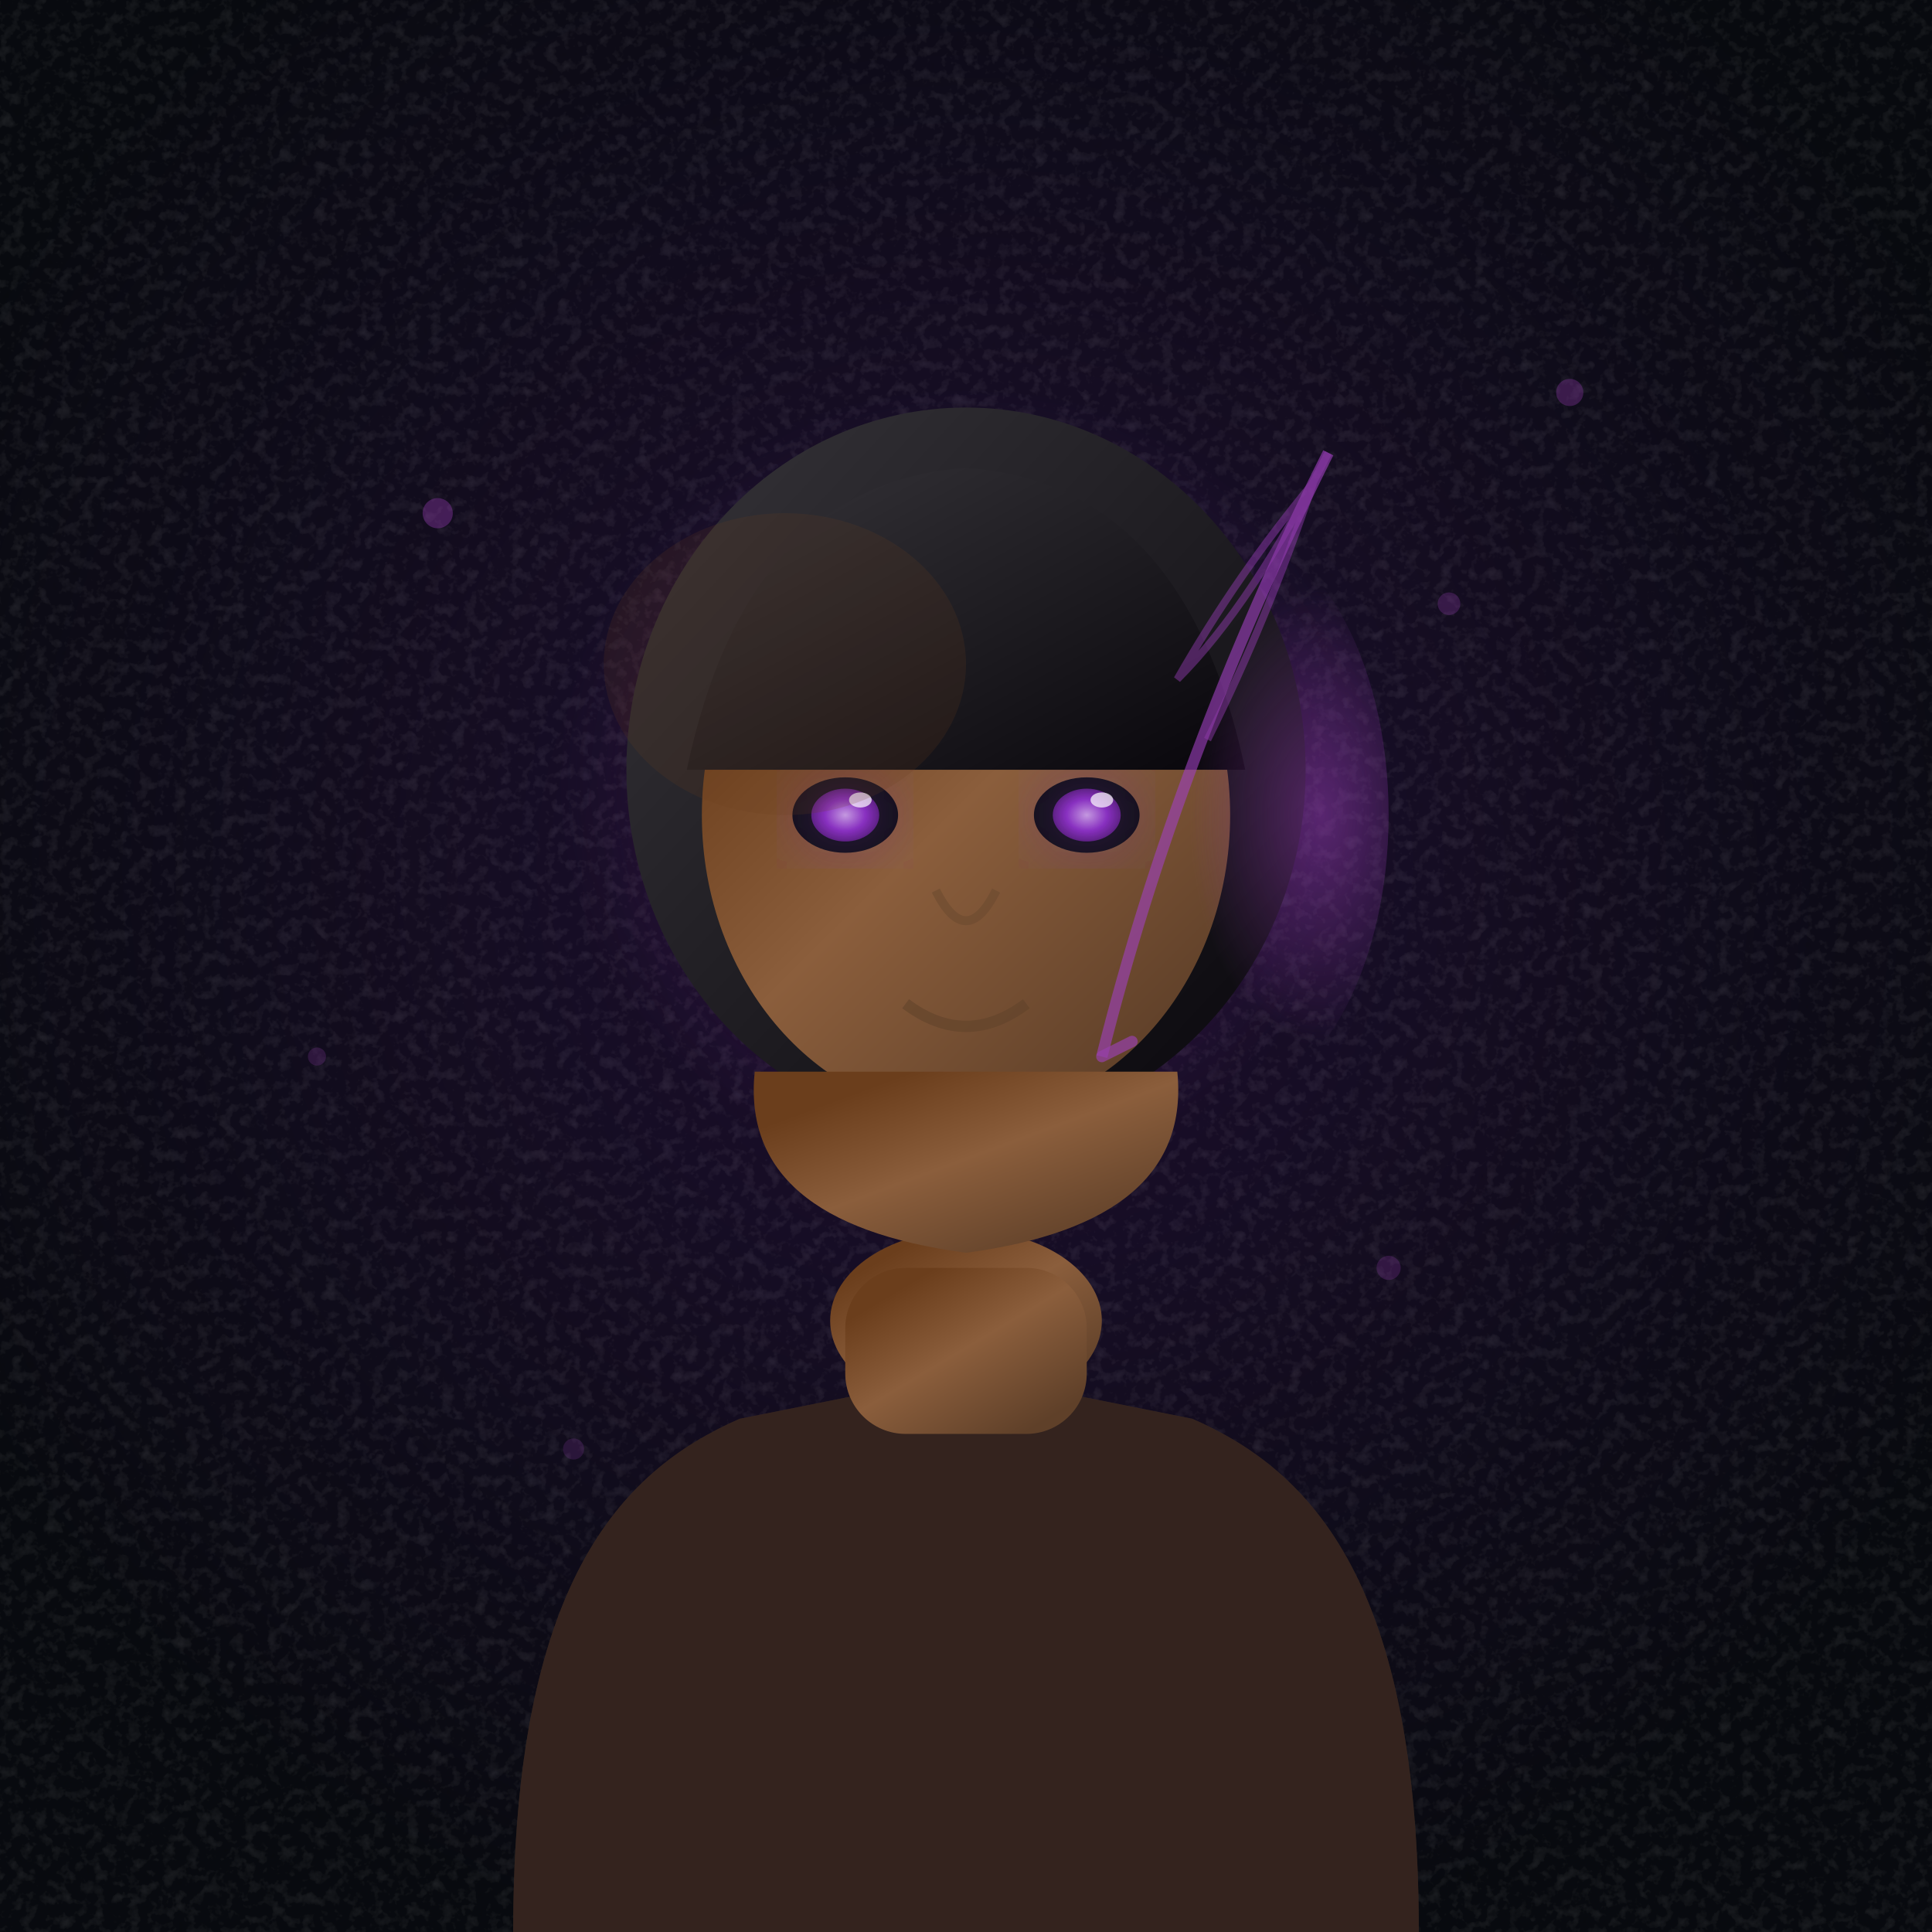
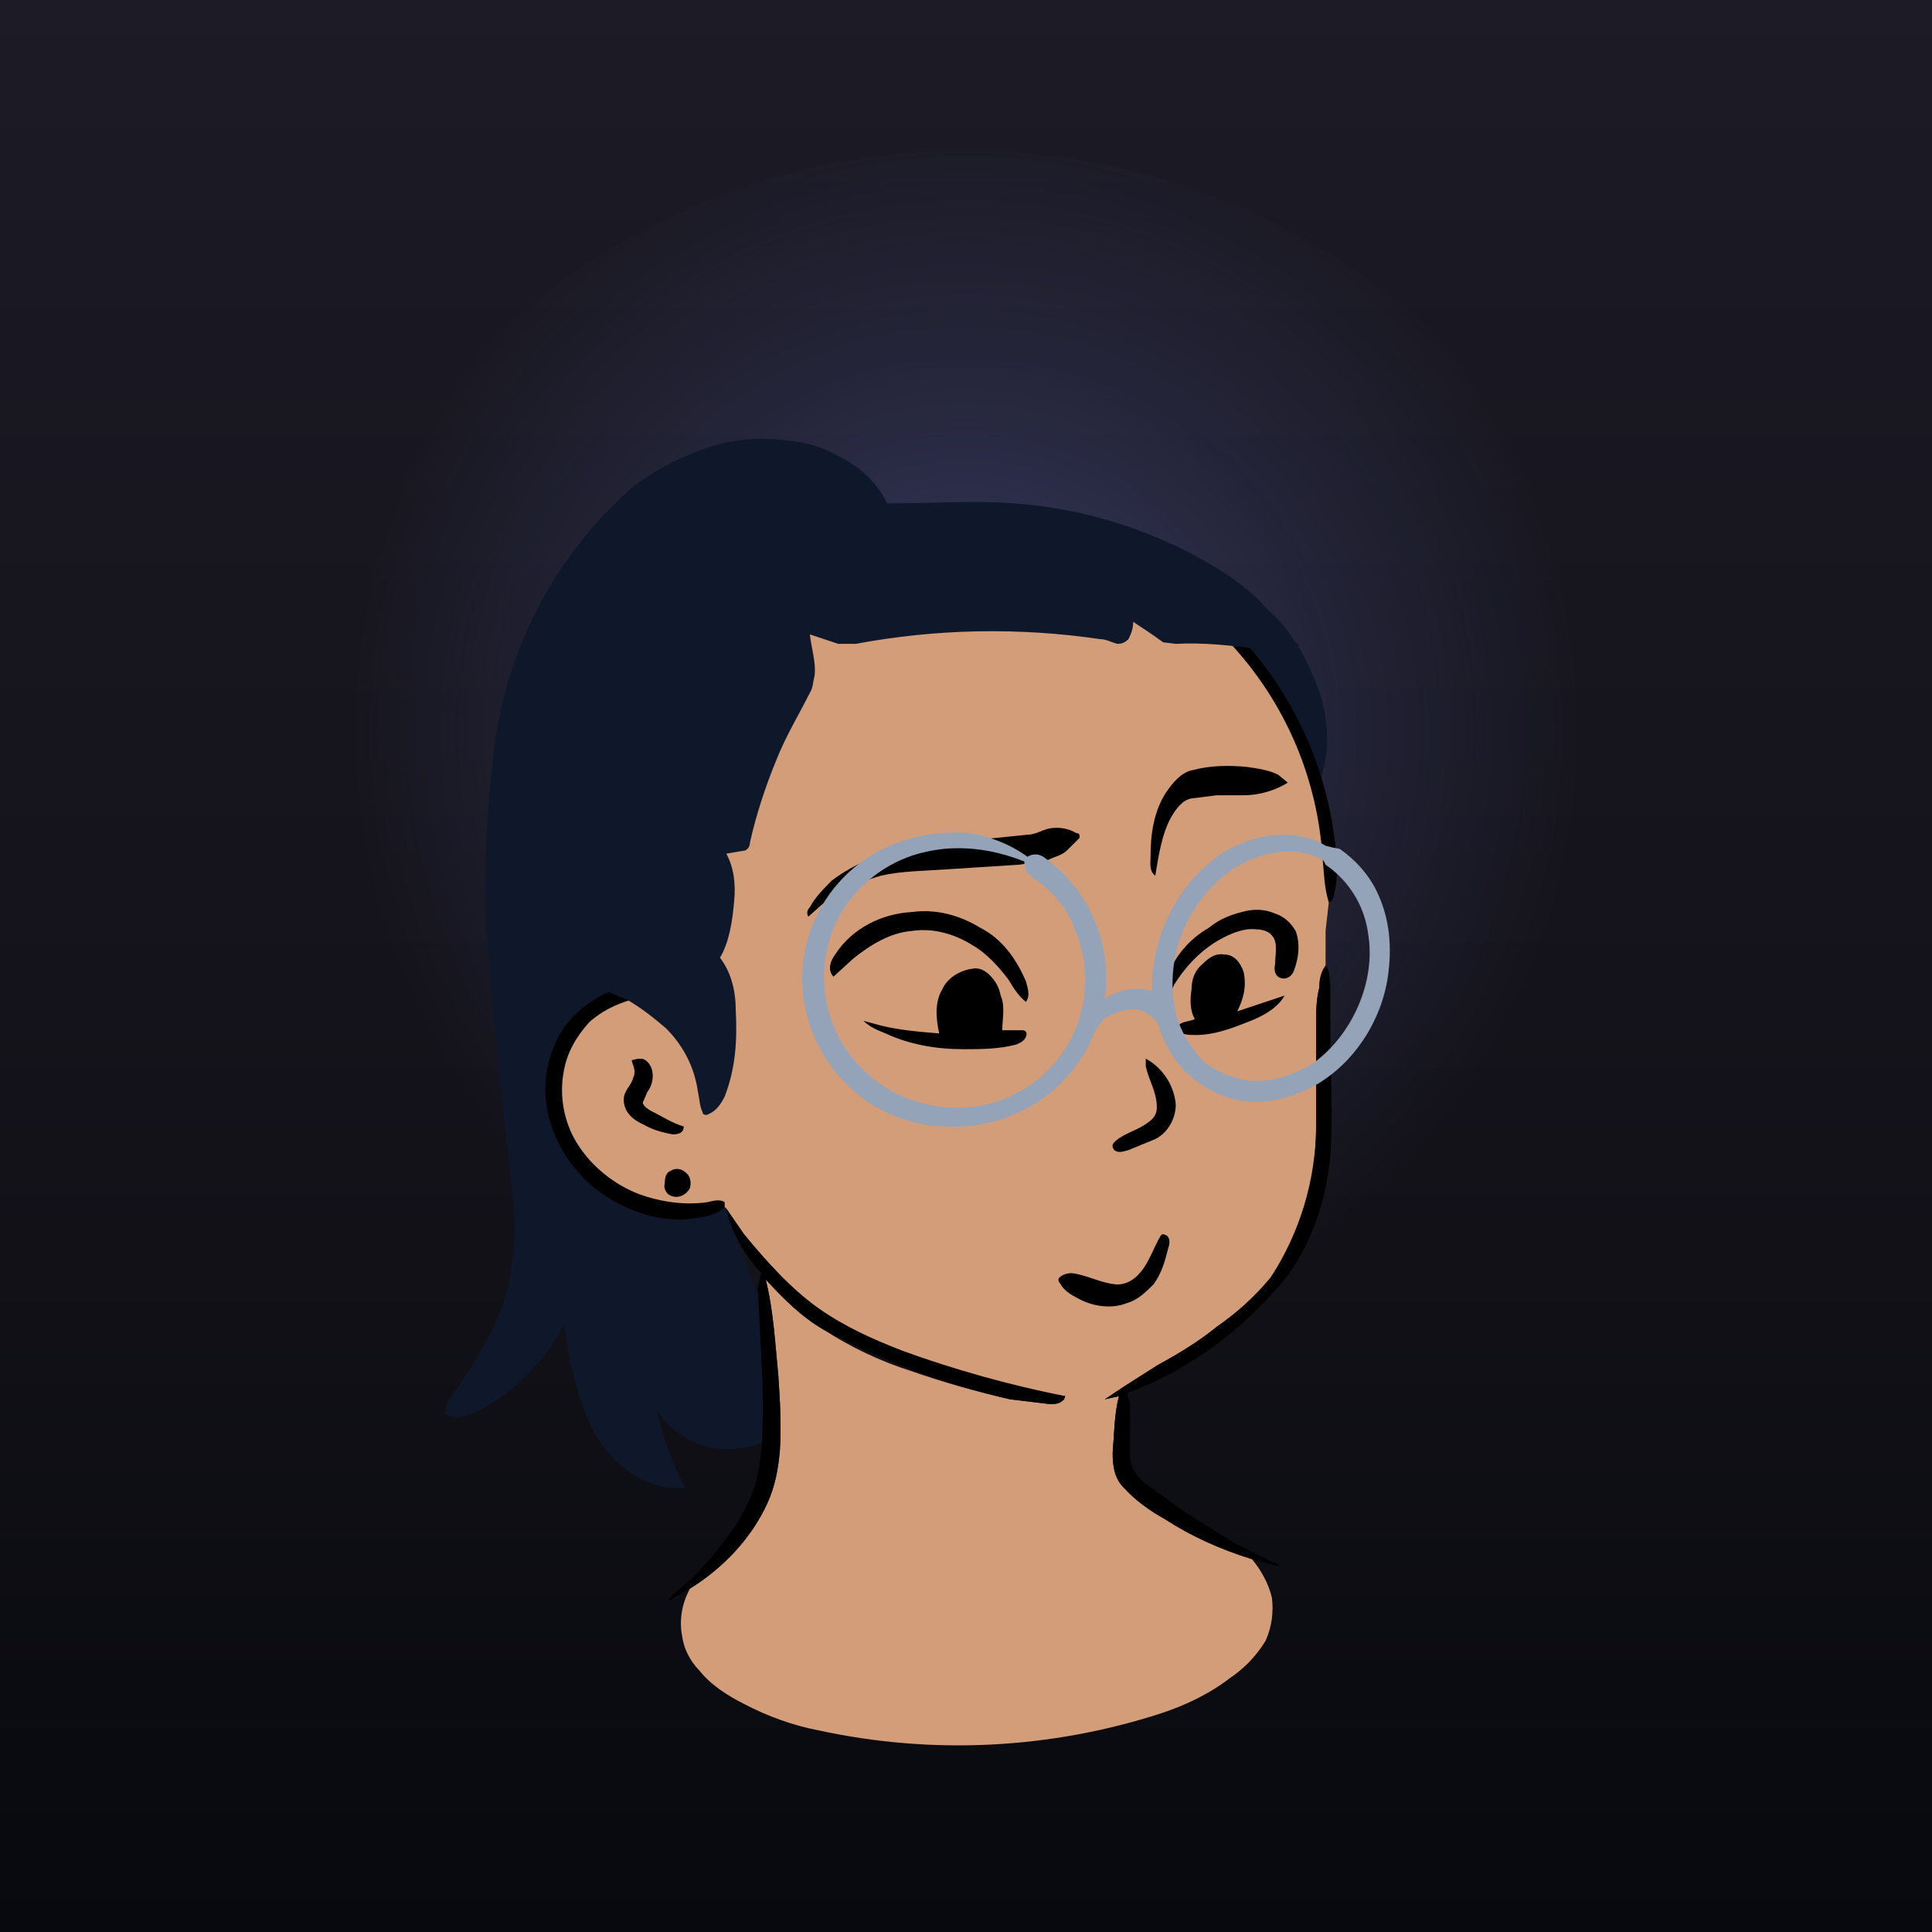
<svg xmlns="http://www.w3.org/2000/svg" viewBox="0 0 256 256" width="256" height="256">
  <defs>
-     <radialGradient id="bg-raven" cx="50%" cy="45%" r="58%">
-       <stop offset="0%" stop-color="rgb(32,14,51)" />
-       <stop offset="60%" stop-color="rgb(17,11,29)" />
+     <linearGradient id="bg-raven" x1="0%" y1="0%" x2="0%" y2="100%">
+       <stop offset="0%" stop-color="#1c1b26" />
+       <stop offset="65%" stop-color="#121118" />
      <stop offset="100%" stop-color="#07090e" />
+     </linearGradient>
+     <radialGradient id="glow-raven" cx="50%" cy="42%" r="44%">
+       <stop offset="0%" stop-color="#818cf8" stop-opacity="0.32" />
+       <stop offset="60%" stop-color="#818cf8" stop-opacity="0.112" />
+       <stop offset="100%" stop-color="#818cf8" stop-opacity="0" />
    </radialGradient>
-     <radialGradient id="ambi-raven" cx="50%" cy="44%" r="38%">
-       <stop offset="0%" stop-color="#a040c0" stop-opacity="0.28" />
-       <stop offset="100%" stop-color="#a040c0" stop-opacity="0" />
-     </radialGradient>
-     <linearGradient id="skin-raven" x1="20%" y1="15%" x2="85%" y2="90%">
-       <stop offset="0%" stop-color="#6b3e1c" />
-       <stop offset="45%" stop-color="#8b5e3c" />
-       <stop offset="100%" stop-color="rgb(95,64,41)" />
-     </linearGradient>
-     <linearGradient id="hair-raven" x1="0%" y1="0%" x2="100%" y2="100%">
-       <stop offset="0%" stop-color="rgb(54,52,57)" />
-       <stop offset="100%" stop-color="rgb(8,6,11)" />
-     </linearGradient>
-     <radialGradient id="rim-raven" cx="80%" cy="50%" r="40%">
-       <stop offset="0%" stop-color="#a040c0" stop-opacity="0.70" />
-       <stop offset="100%" stop-color="#a040c0" stop-opacity="0" />
-     </radialGradient>
-     <radialGradient id="eye-raven" cx="50%" cy="50%" r="50%">
-       <stop offset="0%" stop-color="rgb(196,152,224)" />
-       <stop offset="60%" stop-color="#8830c0" />
-       <stop offset="100%" stop-color="rgb(95,34,134)" />
-     </radialGradient>
-     <filter id="glow-raven" x="-50%" y="-50%" width="200%" height="200%">
-       <feGaussianBlur stdDeviation="6" result="blur" />
-       <feMerge>
-         <feMergeNode in="blur" />
-         <feMergeNode in="SourceGraphic" />
-       </feMerge>
-     </filter>
-     <filter id="soft-raven" x="-30%" y="-30%" width="160%" height="160%">
-       <feGaussianBlur stdDeviation="3" />
-     </filter>
-     <filter id="rim-blur-raven" x="-40%" y="-40%" width="180%" height="180%">
-       <feGaussianBlur stdDeviation="4" />
-     </filter>
-     <filter id="noise-raven">
-       <feTurbulence type="fractalNoise" baseFrequency="0.65" numOctaves="3" stitchTiles="stitch" result="noise" />
-       <feColorMatrix type="saturate" values="0" in="noise" result="grayNoise" />
-       <feBlend in="SourceGraphic" in2="grayNoise" mode="overlay" result="blended" />
-       <feComposite in="blended" in2="SourceGraphic" operator="in" />
-     </filter>
  </defs>
  <rect width="256" height="256" fill="url(#bg-raven)" />
-   <rect width="256" height="256" fill="rgb(14,10,24)" filter="url(#noise-raven)" opacity="0.12" />
-   <ellipse cx="128" cy="112" rx="72" ry="68" fill="url(#ambi-raven)" />
-   <path d="M68,256 C68,210 82,195 98,188 L128,182 L158,188 C174,195 188,210 188,256 Z" fill="rgb(76,52,33)" />
-   <path d="M68,256 C68,210 82,195 98,188 L128,182 L158,188 C174,195 188,210 188,256 Z" fill="rgb(15,11,26)" opacity="0.4" />
-   <ellipse cx="128" cy="175" rx="18" ry="12" fill="url(#skin-raven)" />
-   <rect x="112" y="168" width="32" height="22" rx="8" fill="url(#skin-raven)" />
-   <ellipse cx="128" cy="102" rx="45" ry="48" fill="url(#hair-raven)" />
-   <ellipse cx="128" cy="108" rx="35" ry="40" fill="url(#skin-raven)" />
-   <path d="M100,142 Q98,162 128,166 Q158,162 156,142" fill="url(#skin-raven)" />
-   <ellipse cx="128" cy="94" rx="26" ry="5" fill="rgb(114,77,49)" opacity="0.5" />
-   <ellipse cx="112" cy="108" rx="7" ry="5" fill="#0a0c10" />
-   <ellipse cx="144" cy="108" rx="7" ry="5" fill="#0a0c10" />
-   <ellipse cx="112" cy="108" rx="4.5" ry="3.5" fill="url(#eye-raven)" filter="url(#glow-raven)" />
-   <ellipse cx="144" cy="108" rx="4.5" ry="3.5" fill="url(#eye-raven)" filter="url(#glow-raven)" />
-   <ellipse cx="114" cy="106" rx="1.5" ry="1" fill="white" opacity="0.7" />
-   <ellipse cx="146" cy="106" rx="1.5" ry="1" fill="white" opacity="0.7" />
-   <path d="M124,118 Q128,126 132,118" stroke="rgb(104,71,45)" stroke-width="1.2" fill="none" opacity="0.5" />
-   <path d="M120,133 Q128,139 136,133" stroke="rgb(97,66,42)" stroke-width="1.5" fill="none" opacity="0.6" />
-   <path d="M91,102 Q99,64 128,62 Q157,64 165,102" fill="url(#hair-raven)" />
-   <ellipse cx="162" cy="108" rx="22" ry="38" fill="url(#rim-raven)" opacity="0.65" />
-   <ellipse cx="104" cy="88" rx="24" ry="20" fill="#6b3e1c" opacity="0.18" />
-   <g transform="translate(146,60)" opacity="0.85">
-     <path d="M0,80 Q10,40 30,0" stroke="#a040c0" stroke-width="1.5" fill="none" opacity="0.7" />
-     <path d="M30,0 Q20,20 10,30 Q18,16 28,4 Q22,22 14,38" stroke="#a040c0" stroke-width="1" fill="none" opacity="0.5" />
-     <path d="M0,80 L4,78" stroke="#a040c0" stroke-width="1.5" stroke-linecap="round" opacity="0.7" />
-   </g>
-   <circle cx="58" cy="68" r="2" fill="#a040c0" opacity="0.35" />
-   <circle cx="192" cy="80" r="1.5" fill="#a040c0" opacity="0.25" />
-   <circle cx="42" cy="140" r="1.2" fill="#a040c0" opacity="0.2" />
-   <circle cx="208" cy="52" r="1.8" fill="#a040c0" opacity="0.3" />
-   <circle cx="76" cy="192" r="1.4" fill="#a040c0" opacity="0.18" />
-   <circle cx="184" cy="168" r="1.6" fill="#a040c0" opacity="0.22" />
+   <circle cx="128" cy="112" r="92" fill="url(#glow-raven)" />
+   <svg x="0" y="0" width="256" height="256" viewBox="0 0 980 980">
+     <mask id="viewboxMask">
+       <rect width="980" height="980" rx="0" ry="0" x="0" y="0" fill="#fff" />
+     </mask>
+     <g mask="url(#viewboxMask)">
+       <g transform="translate(0 29.4)">
+         <g transform="translate(98 98) scale(0.8)">
+           <g transform="translate(10 -60)">
+             <path d="M366 180c12 1 23 4 33 10 13 6 25 17 31 30 27 0 54-2 81 0a287 287 0 0 1 136 46c8 6 16 12 22 19 5 5 11 10 15 16 6 8 11 16 15 26 8 17 12 36 9 55-2 11-6 22-13 30-3 4-9 5-12 1-7-8-13-19-19-28-14-26-27-51-42-76l-16-1c-3 0-5-2-8-5l-11-8c-1 4-2 8-5 11-1 2-4 3-6 3-4-1-7-3-11-3a344 344 0 0 0-103-4 550 550 0 0 0-63 7l-18-6c1 8 4 17 3 26-1 4 0 7-2 10l-13 23-11 24c-6 16-11 32-14 48-1 2-2 5-4 6l-12 2c5 8 5 18 5 28-1 13-2 27-9 38 7 10 10 21 10 33 2 19 0 39-8 56l-7 10c2 23 6 47 13 70 7 24 17 48 27 71l17 36c1 3 3 7 1 10-2 6-6 10-11 14-7 5-15 8-24 10-13 3-27 2-38-5-8-4-15-10-20-18a180 180 0 0 0 18 49c-10 1-20-1-29-6a76 76 0 0 1-33-38c-8-19-12-39-15-59-12 23-32 43-55 55-7 3-14 5-21 1l2-7c7-10 15-21 21-32 10-17 18-36 20-55 2-13 2-27 1-40l-5-45-8-77-4-50a685 685 0 0 1 6-124 264 264 0 0 1 85-156c16-13 35-22 54-28 15-4 30-5 45-3Z" fill="#0f172a" />
+             <path d="M495 231a231 231 0 0 1 219 204c1 10 2 21 0 30-1 4-1 7-4 8-3-10-3-19-4-29a220 220 0 0 0-239-205c-42 4-83 19-117 44l-17 13a221 221 0 0 0-78 164c0 23 7 43 15 64h17c3 1 4 4 2 6l-6 2c-15 1-31 7-42 17-8 9-14 19-16 31-3 15 0 32 8 45 9 15 24 27 40 33 14 5 29 7 43 5 4-1 8-2 11 0v3c-5 5-11 6-18 7-16 3-33-1-47-8a86 86 0 0 1-47-58c-4-18-1-37 9-53 8-12 20-21 34-26-7-14-10-28-12-43-2-18-2-35 0-53 1-13 4-25 8-38a227 227 0 0 1 99-122c41-28 92-43 142-41Z" fill="#000" />
+             <path d="M535 244a220 220 0 0 1 171 200c1 10 1 19 4 29l-2 18v22c-3 4-4 9-4 14-2 8-2 15-2 23v65c0 21-3 42-11 61-4 13-10 24-18 35-10 12-21 22-34 31-11 9-24 17-37 24l-22 14-12 8 9-2c-3 11-3 24-4 36 0 8 1 16 7 22a235 235 0 0 0 81 45c6 7 11 16 13 25 1 9 0 18-4 27-6 10-14 18-23 24-13 10-28 17-43 22a417 417 0 0 1-217 11c-16-3-33-9-48-17-10-5-21-12-28-21-6-6-10-14-11-22-2-10 0-21 5-30 21-13 39-32 49-54 5-11 7-22 8-34 1-16 0-32-1-47-2-20-3-41-8-61 11 12 23 24 37 32 17 11 36 20 55 26 20 7 41 13 63 18l25 3c3 0 6 0 8-2 2-1 1-2 2-3l-17-2c-29-7-58-16-87-27-18-7-36-15-53-27-18-13-33-30-47-47l-11-16-1-1v-3c-3-2-7-1-11 0-14 2-29 0-43-5-16-6-31-18-40-33-8-13-11-30-8-45 2-12 8-22 16-31 11-10 27-16 42-17l6-2c2-2 1-5-2-6h-17c-8-21-15-41-15-64-1-14 2-27 5-41a221 221 0 0 1 73-123l17-13a230 230 0 0 1 185-39Z" fill="#d49d79" />
+             <path d="M708 513c3 3 2 7 3 12v29c0 26 2 54 0 80-3 31-14 63-36 86-25 28-57 51-93 64l2 7v35c1 6 4 10 8 14l26 19 32 20 24 12c2 0 3 1 5 3l-19-5c-19-6-37-14-54-25-9-5-19-12-26-20-6-6-7-14-7-22 1-12 1-25 4-36l-9 2 12-8 22-14c13-7 26-15 37-24 13-9 24-19 34-31a178 178 0 0 0 29-96v-65c0-8 0-15 2-23 0-5 1-10 4-14ZM278 574c5 5 4 14 0 19l-3 7c1 3 5 5 7 6 6 3 12 7 19 9 0 4-3 5-7 5-6-1-13-3-18-6-7-3-13-8-13-16 0-6 5-9 6-14 2-4 0-7-1-11 4-1 7-2 10 1ZM328 667l11 16c14 17 29 34 47 47 17 12 35 20 53 27a714 714 0 0 0 104 29c-1 1 0 2-2 3-2 2-5 2-8 2l-25-3a478 478 0 0 1-118-44c-14-8-26-20-37-32 5 20 6 41 8 61 1 15 2 31 1 47-1 12-3 23-8 34-10 22-28 41-49 54l-14 8c2-4 6-6 9-9 13-11 24-25 34-39 6-10 12-21 14-33 4-19 3-39 3-58l-3-59 2-10c-10-11-19-26-22-41Z" fill="#000" />
+             <g fill="#000000">
+               <path d="M446 479c15-2 30 2 43 10 14 7 23 20 29 34 1 4 3 9 0 13-5-4-8-9-11-14-6-8-14-17-23-22-11-7-25-11-38-9-14 1-27 9-38 18l-12 11c-4-4-2-10 1-14 11-17 30-26 49-27ZM676 480c6 2 10 6 13 11 3 8 2 17-1 25-1 3-4 6-8 5s-5-5-4-9c0-6 2-14-2-18-2-3-7-4-10-4-8-1-17 3-24 7-12 7-21 17-28 28-1 2-2 6-4 6-3-2-1-8 0-11 4-13 14-24 26-31 6-5 13-8 21-10 7-2 14-2 21 1Z" />
+               <path d="M644 506c6 0 10 5 12 11 2 9 0 17-4 25l30-10c-5 9-16 14-24 17-10 4-21 8-32 8-5 0-10 0-13-4 3-5 7-4 12-6-3-6-3-12-2-19 0-6 2-12 7-16 4-4 8-7 14-6ZM484 515c4-1 8 1 11 4 4 4 6 8 7 13 3 7 1 15 1 22h13c2 0 3 2 2 4-1 3-4 4-6 5-11 3-23 3-34 3-17 0-34-3-49-10-5-2-10-4-14-8l11 3c12 3 25 4 37 5-2-9-3-20 2-28 3-7 11-12 19-13Z" />
+             </g>
+             <path d="M658 387c7 1 14 2 20 5l6 5c-8 5-18 8-28 8h-17l-16 2c-6 1-10 7-13 12-6 11-8 25-10 37-4-3-3-8-3-12 0-14 2-29 10-41 4-6 10-13 17-14 11-3 23-3 34-2ZM533 426c6-1 12 0 17 3 2 0 2 1 2 3l-8 8c-3 3-8 4-12 6l-18 3-47 3c-14 1-28 1-41 4-14 4-26 10-37 18l-9 8c-1-2-1-4 1-6 3-6 9-12 14-17 16-12 35-19 55-22l69-7c5 0 9-3 14-4Z" fill="#000000" />
+             <path d="M293 643c3-2 7-1 9 1 3 2 4 6 3 10-2 4-7 7-12 5-3-1-5-5-4-8 0-4 1-7 4-8Z" fill="#000000" />
+             <path d="M594 572a37 37 0 0 1 19 29c0 9-5 18-13 22l-17 7c-4 1-6 2-9 0-2-3-1-4 1-6 6-5 15-7 21-12 3-2 5-5 5-9 0-10-5-17-7-26v-5Z" fill="#000000" />
+             <path d="M607 684c3 2 2 6 1 9-2 8-4 15-9 22-5 5-10 10-17 12-10 4-22 2-31-3-4-2-9-5-11-9-1-1-2-3-1-4 2-2 5-3 8-3 9 1 18 6 27 7 7 1 13-3 17-8 5-6 8-15 12-22 1-2 2-2 4-1Z" fill="#000000" />
+             <path fill-rule="evenodd" clip-rule="evenodd" d="M482 429c13 2 26 7 37 15 3-2 7-2 10 0a94 94 0 0 1 39 90c9-6 20-8 30-5-1-34 16-68 44-87 11-7 25-12 39-12 9 0 19 2 27 7l4 1 5 1c10 7 18 16 23 26 8 16 10 33 8 51-3 29-20 57-45 72-14 8-31 13-47 11-13-2-25-8-35-17-9-8-15-19-19-31-1-4-6-7-9-9-9-3-18 0-26 5l-5 7c-7 19-21 36-39 47a99 99 0 0 1-57 14c-31-1-60-18-76-45a92 92 0 0 1 30-127c18-11 41-16 62-14Zm35 19 1 4c0 2 2 3 4 5 12 8 22 19 27 33a81 81 0 0 1-56 111c-26 6-55-1-75-19a82 82 0 0 1-23-90c9-25 32-45 59-51 21-5 43-2 63 6v1Zm190-1c-1-1-1-2-3-2-8-4-17-5-26-4-15 2-29 9-40 20a88 88 0 0 0-26 77c2 13 9 26 19 36 9 7 19 11 30 12 14 1 27-4 39-11 25-18 40-52 35-82a63 63 0 0 0-23-41l-4-3-1-2Z" fill="#94a3b8" />
+             <path d="M508 220a271 271 0 0 1 97 24c14 7 29 14 42 23 8 5 16 11 22 18l22 25c-9 4-18 3-27 2-17-2-34-4-51-3l-8-1-7-5-12-8c0 4-1 7-3 11-2 2-4 3-7 3-4-1-7-3-11-3a470 470 0 0 0-155 3h-11l-18-6c1 9 4 18 3 26-1 4-1 8-3 11-7 14-15 27-21 42-7 17-13 35-17 53 0 2-1 4-3 5l-12 2c5 9 6 20 5 30-1 12-3 26-9 36 7 9 10 21 10 33 1 19 0 37-7 55-2 4-5 9-10 11-1 1-4 1-4-1-2-4-2-9-3-13-2-15-9-29-20-40-8-7-17-14-26-19-6-2-11-4-16-8l-6-8c-12-32-16-67-12-101a285 285 0 0 1 37-113c10-16 22-30 35-43 10-9 20-17 31-23l14-5 32-11 19-2h43c23 0 44-2 67 0Z" fill="#0f172a" />
+           </g>
+           <g transform="translate(10 -60)" />
+         </g>
+       </g>
+     </g>
+   </svg>
</svg>
